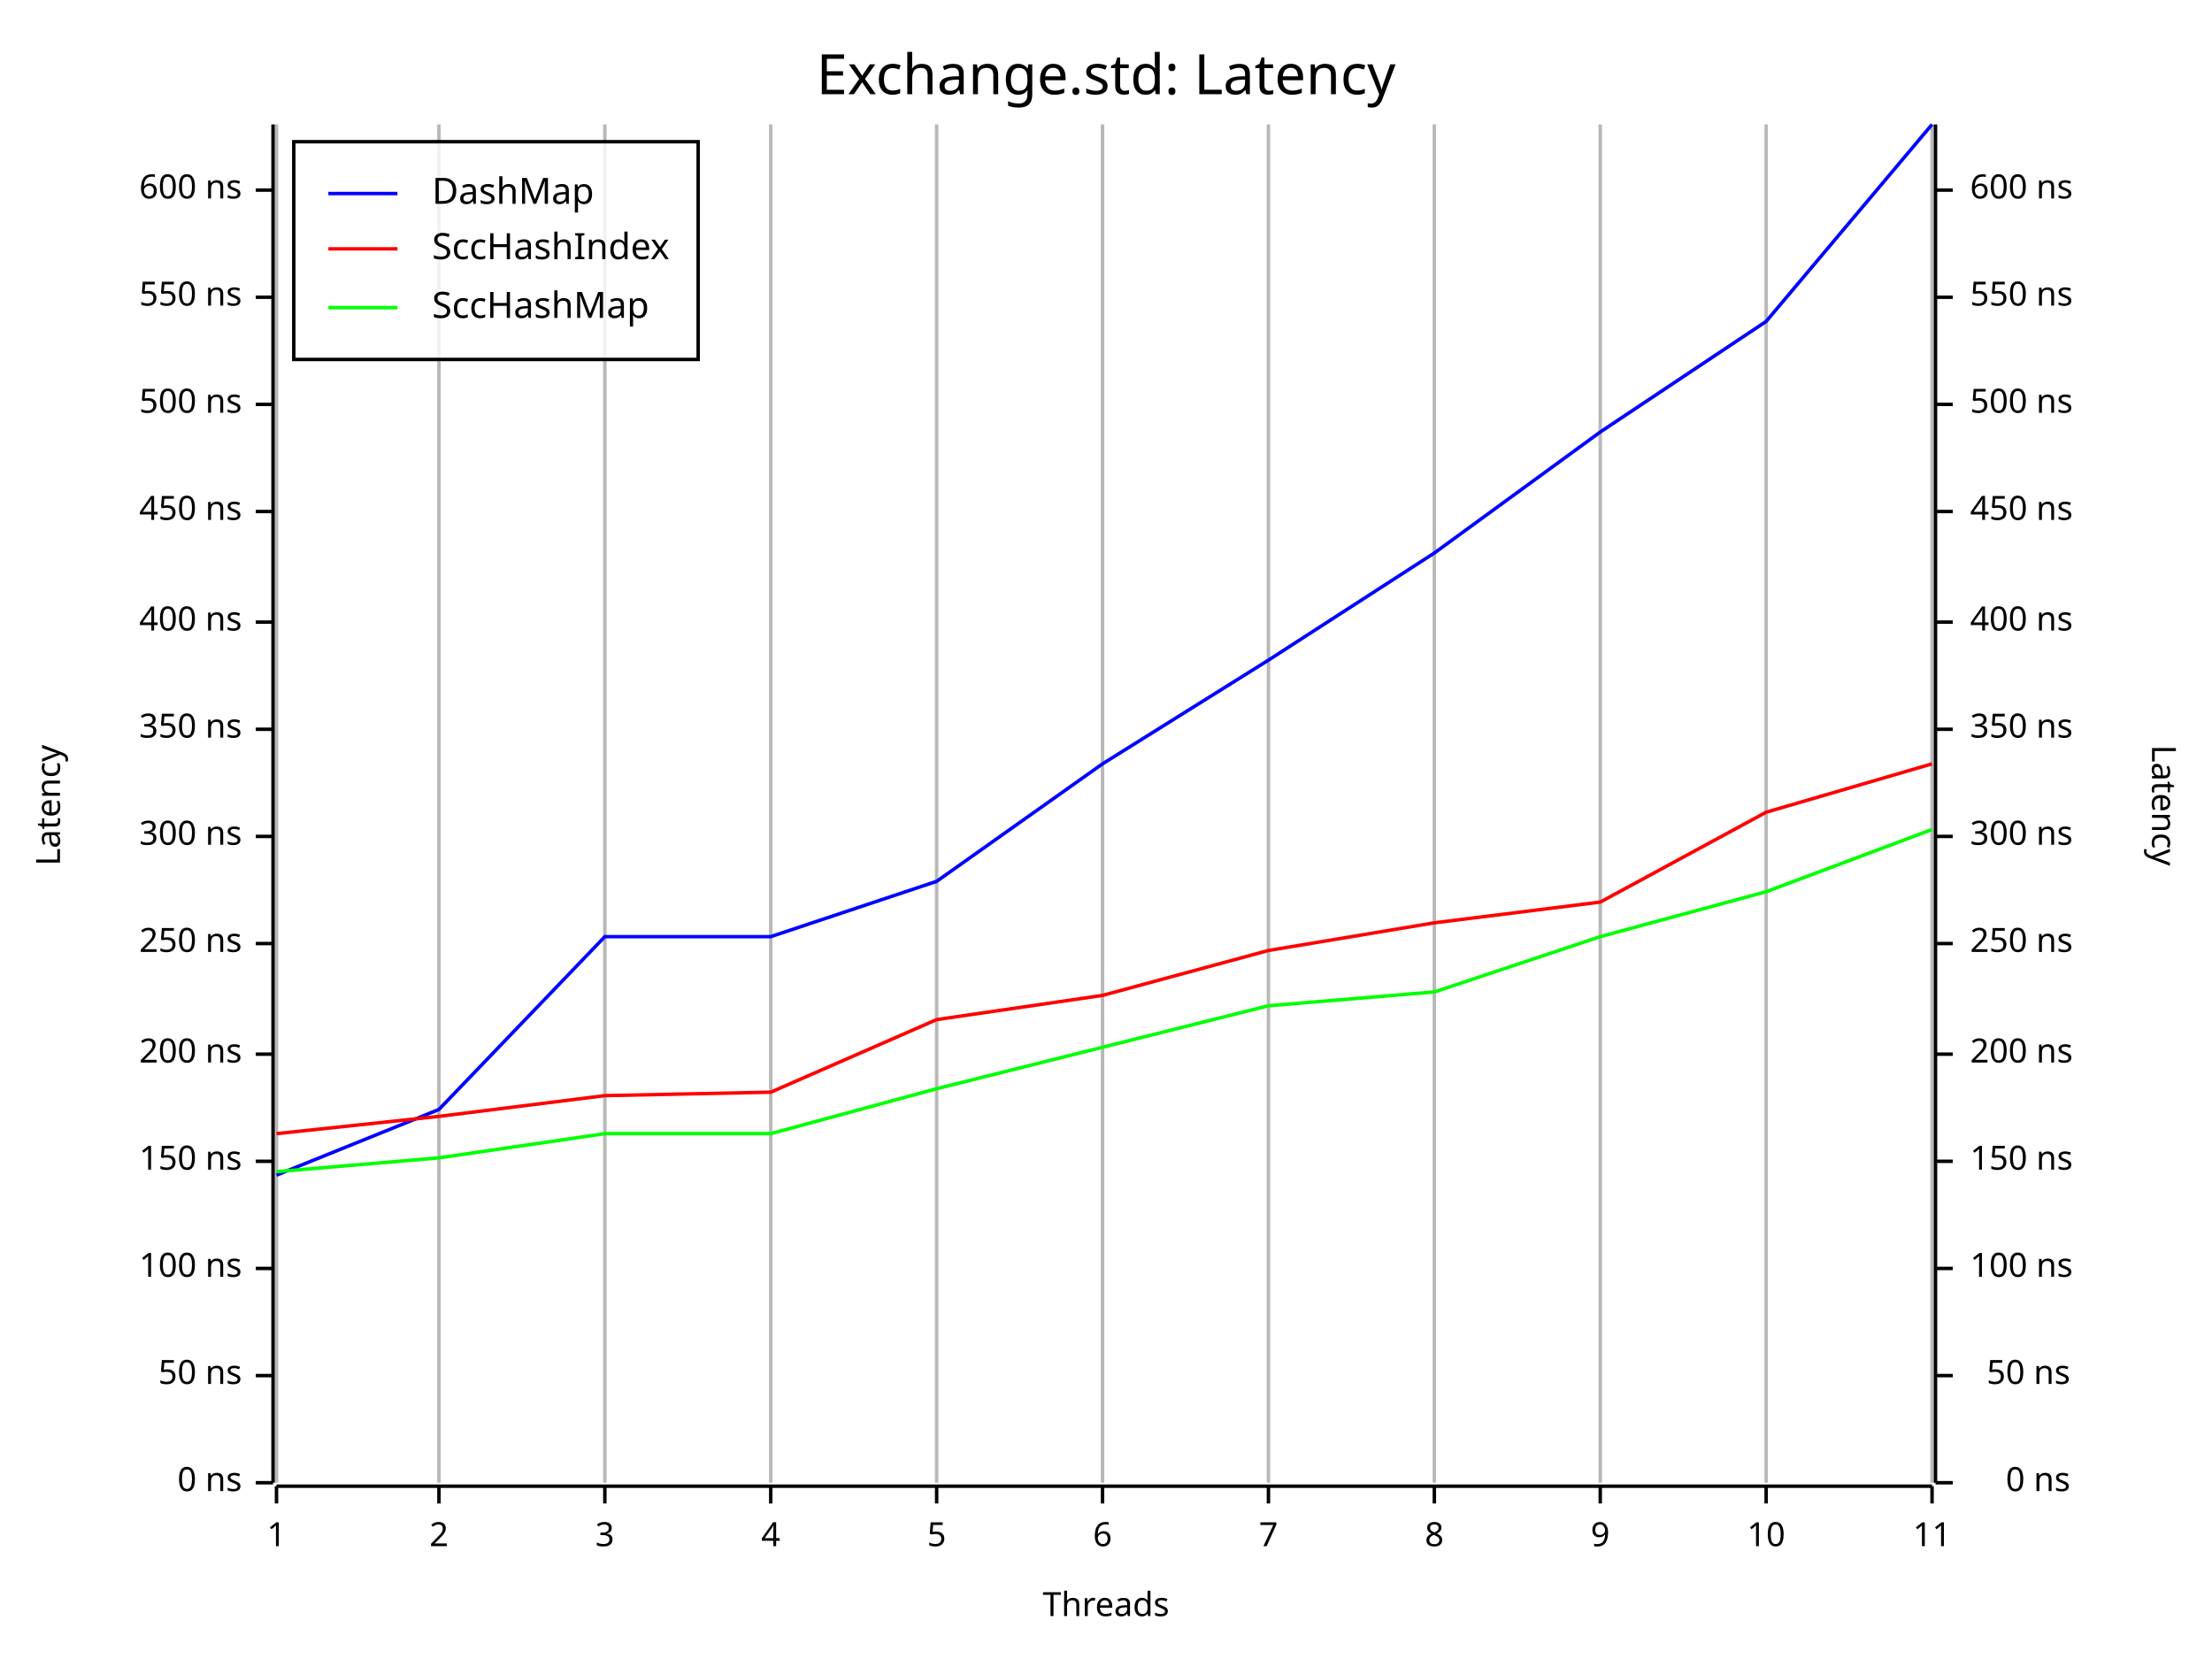
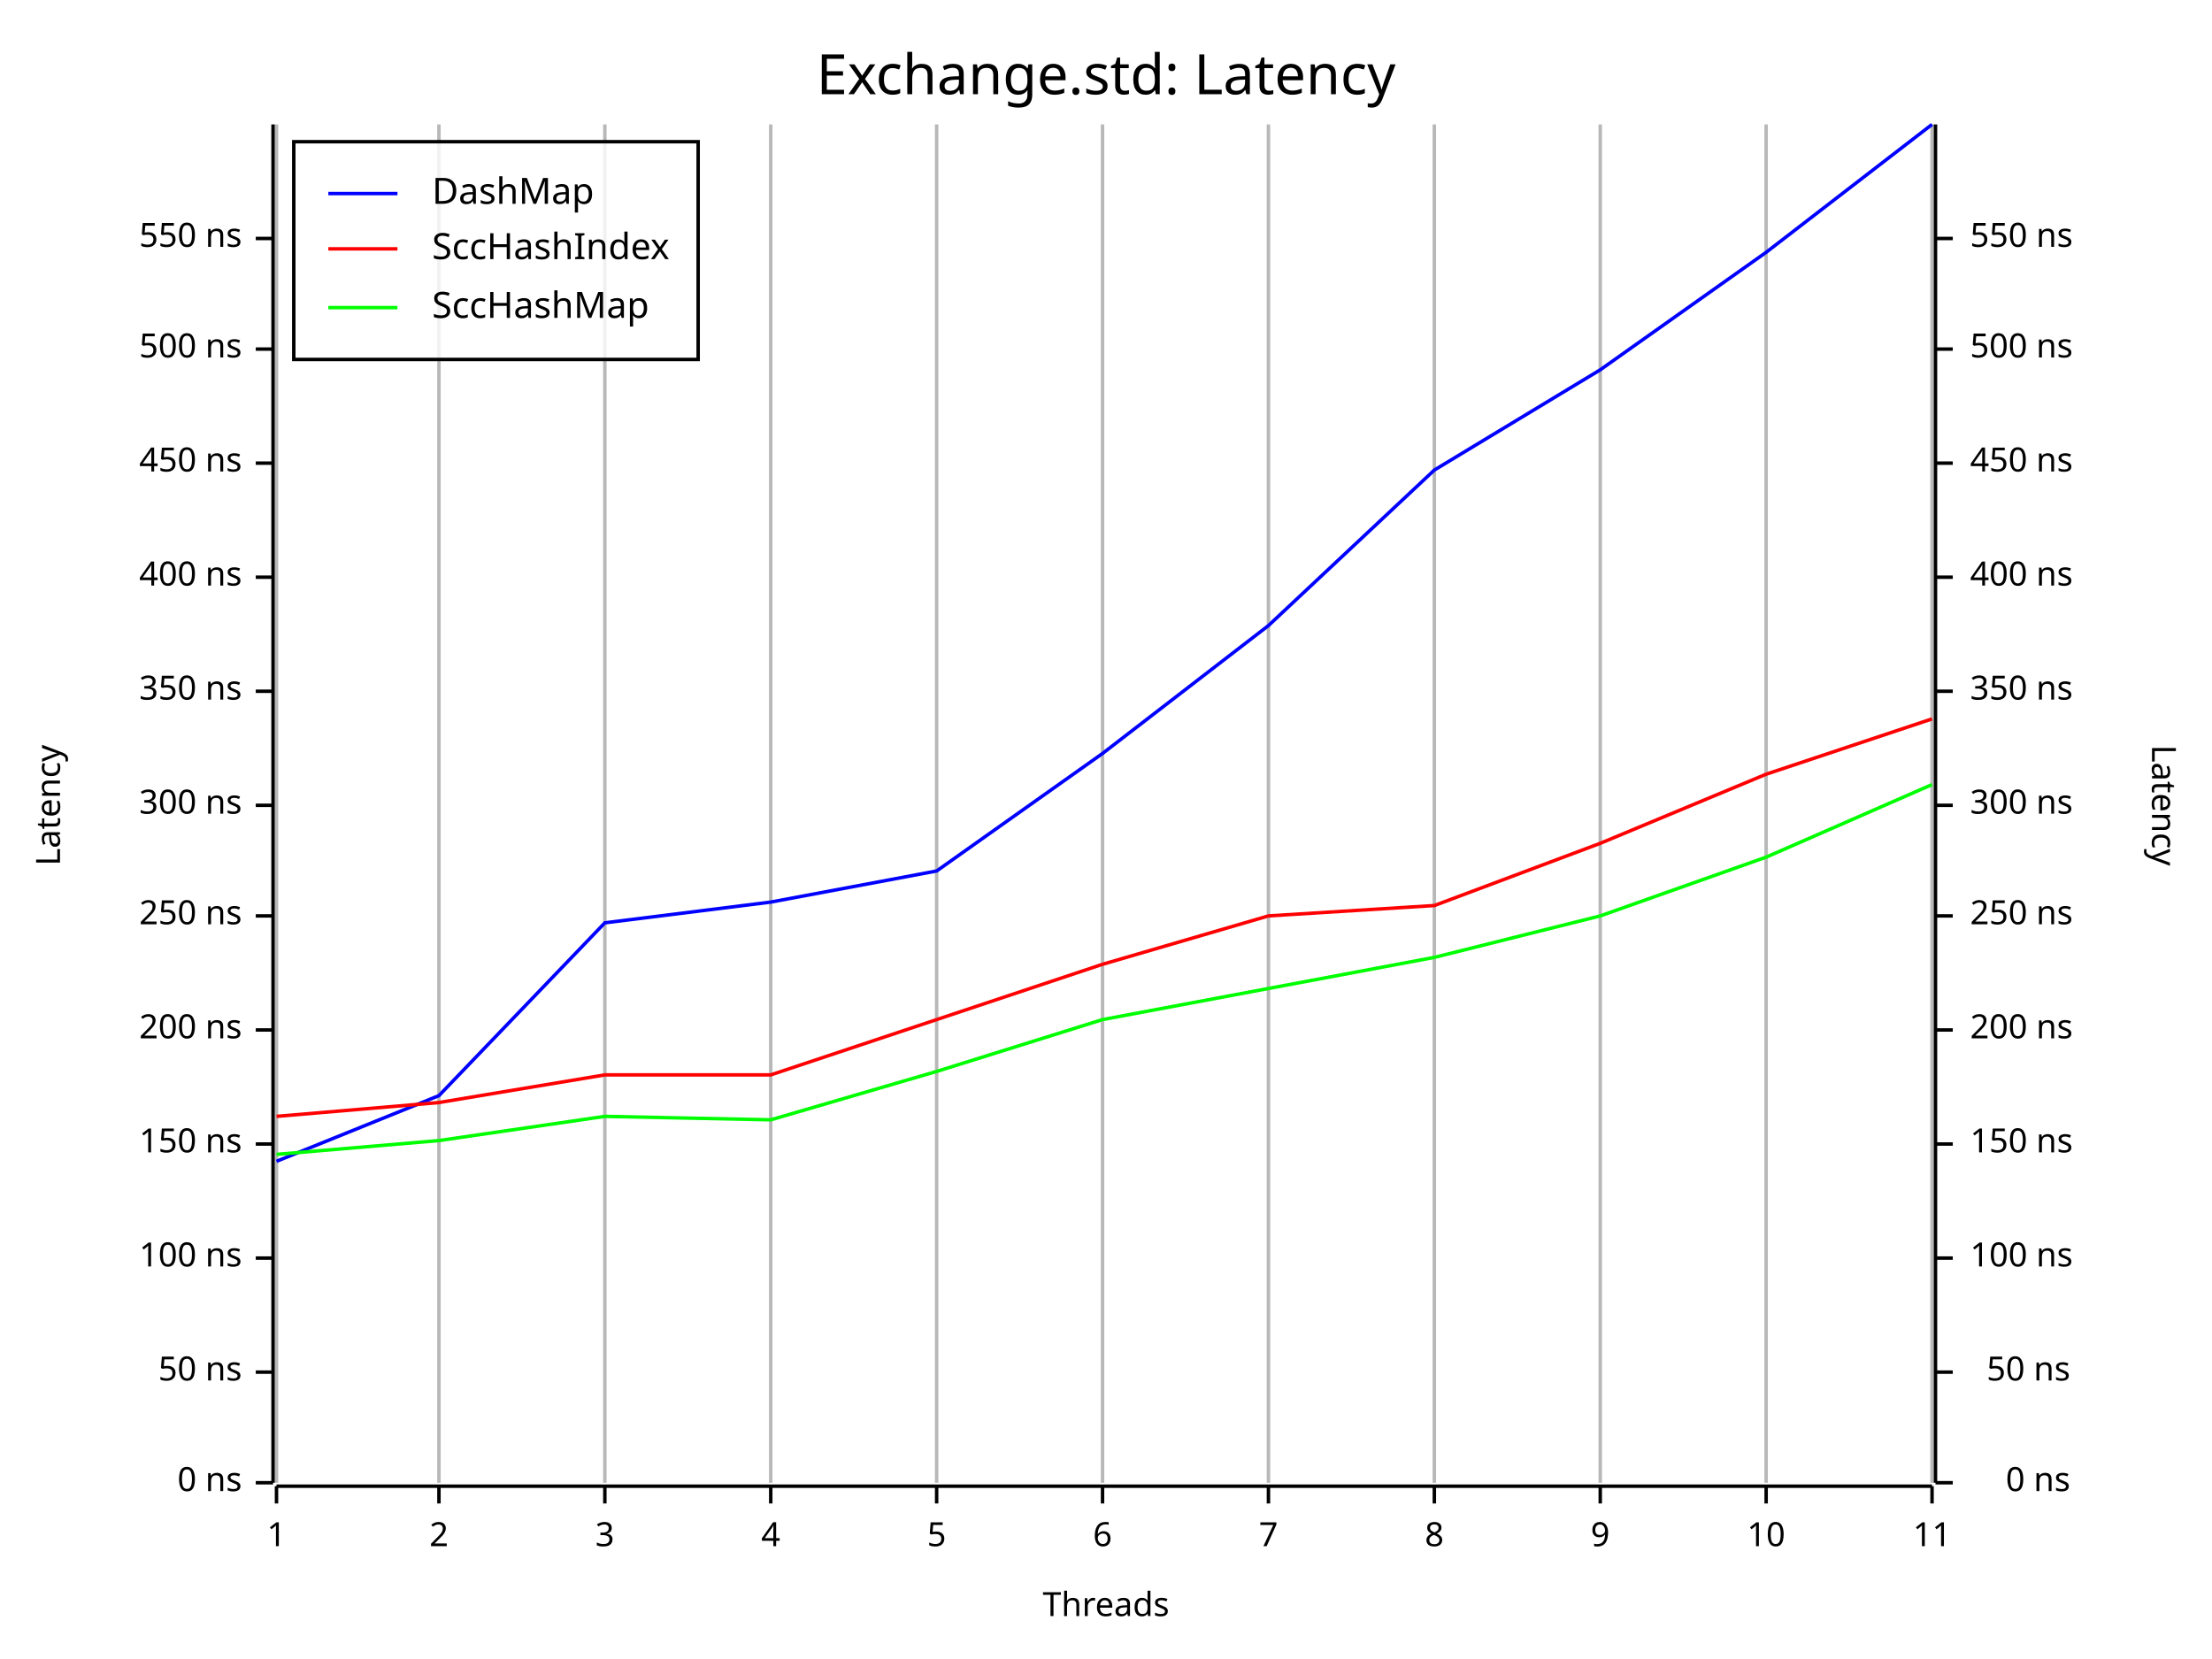
<svg xmlns="http://www.w3.org/2000/svg" width="640" height="480" viewBox="0 0 640 480">
  <rect x="0" y="0" width="640" height="480" opacity="1" fill="#FFFFFF" stroke="none" />
  <text x="320" y="15" dy="0.76em" text-anchor="middle" font-family="Fira Code" font-size="16.129" opacity="1" fill="#000000">
Exchange.std: Latency
</text>
  <line opacity="0.1" stroke="#000000" stroke-width="1" x1="80" y1="429" x2="80" y2="36" />
  <line opacity="0.1" stroke="#000000" stroke-width="1" x1="127" y1="429" x2="127" y2="36" />
  <line opacity="0.1" stroke="#000000" stroke-width="1" x1="175" y1="429" x2="175" y2="36" />
  <line opacity="0.1" stroke="#000000" stroke-width="1" x1="223" y1="429" x2="223" y2="36" />
  <line opacity="0.1" stroke="#000000" stroke-width="1" x1="271" y1="429" x2="271" y2="36" />
  <line opacity="0.1" stroke="#000000" stroke-width="1" x1="319" y1="429" x2="319" y2="36" />
  <line opacity="0.1" stroke="#000000" stroke-width="1" x1="367" y1="429" x2="367" y2="36" />
  <line opacity="0.1" stroke="#000000" stroke-width="1" x1="415" y1="429" x2="415" y2="36" />
  <line opacity="0.1" stroke="#000000" stroke-width="1" x1="463" y1="429" x2="463" y2="36" />
  <line opacity="0.1" stroke="#000000" stroke-width="1" x1="511" y1="429" x2="511" y2="36" />
  <line opacity="0.1" stroke="#000000" stroke-width="1" x1="559" y1="429" x2="559" y2="36" />
  <text x="10" y="233" dy="0.76em" text-anchor="middle" font-family="sans-serif" font-size="9.677" opacity="1" fill="#000000" transform="rotate(270, 10, 233)">
Latency
</text>
  <text x="320" y="470" dy="-0.5ex" text-anchor="middle" font-family="sans-serif" font-size="9.677" opacity="1" fill="#000000">
Threads
</text>
  <text x="630" y="233" dy="0.76em" text-anchor="middle" font-family="sans-serif" font-size="9.677" opacity="1" fill="#000000" transform="rotate(90, 630, 233)">
Latency
</text>
  <line opacity="0.2" stroke="#000000" stroke-width="1" x1="80" y1="429" x2="80" y2="36" />
  <line opacity="0.2" stroke="#000000" stroke-width="1" x1="127" y1="429" x2="127" y2="36" />
  <line opacity="0.2" stroke="#000000" stroke-width="1" x1="175" y1="429" x2="175" y2="36" />
  <line opacity="0.2" stroke="#000000" stroke-width="1" x1="223" y1="429" x2="223" y2="36" />
  <line opacity="0.2" stroke="#000000" stroke-width="1" x1="271" y1="429" x2="271" y2="36" />
  <line opacity="0.2" stroke="#000000" stroke-width="1" x1="319" y1="429" x2="319" y2="36" />
  <line opacity="0.2" stroke="#000000" stroke-width="1" x1="367" y1="429" x2="367" y2="36" />
  <line opacity="0.2" stroke="#000000" stroke-width="1" x1="415" y1="429" x2="415" y2="36" />
  <line opacity="0.2" stroke="#000000" stroke-width="1" x1="463" y1="429" x2="463" y2="36" />
  <line opacity="0.2" stroke="#000000" stroke-width="1" x1="511" y1="429" x2="511" y2="36" />
  <line opacity="0.2" stroke="#000000" stroke-width="1" x1="559" y1="429" x2="559" y2="36" />
  <polyline fill="none" opacity="1" stroke="#000000" stroke-width="1" points="79,36 79,429 " />
  <text x="70" y="429" dy="0.5ex" text-anchor="end" font-family="sans-serif" font-size="9.677" opacity="1" fill="#000000">
0 ns
</text>
  <polyline fill="none" opacity="1" stroke="#000000" stroke-width="1" points="74,429 79,429 " />
-   <text x="70" y="398" dy="0.5ex" text-anchor="end" font-family="sans-serif" font-size="9.677" opacity="1" fill="#000000">
+   <text x="70" y="397" dy="0.5ex" text-anchor="end" font-family="sans-serif" font-size="9.677" opacity="1" fill="#000000">
50 ns
</text>
-   <polyline fill="none" opacity="1" stroke="#000000" stroke-width="1" points="74,398 79,398 " />
-   <text x="70" y="367" dy="0.5ex" text-anchor="end" font-family="sans-serif" font-size="9.677" opacity="1" fill="#000000">
+   <polyline fill="none" opacity="1" stroke="#000000" stroke-width="1" points="74,397 79,397 " />
+   <text x="70" y="364" dy="0.5ex" text-anchor="end" font-family="sans-serif" font-size="9.677" opacity="1" fill="#000000">
100 ns
</text>
-   <polyline fill="none" opacity="1" stroke="#000000" stroke-width="1" points="74,367 79,367 " />
-   <text x="70" y="336" dy="0.5ex" text-anchor="end" font-family="sans-serif" font-size="9.677" opacity="1" fill="#000000">
+   <polyline fill="none" opacity="1" stroke="#000000" stroke-width="1" points="74,364 79,364 " />
+   <text x="70" y="331" dy="0.5ex" text-anchor="end" font-family="sans-serif" font-size="9.677" opacity="1" fill="#000000">
150 ns
</text>
-   <polyline fill="none" opacity="1" stroke="#000000" stroke-width="1" points="74,336 79,336 " />
-   <text x="70" y="305" dy="0.5ex" text-anchor="end" font-family="sans-serif" font-size="9.677" opacity="1" fill="#000000">
+   <polyline fill="none" opacity="1" stroke="#000000" stroke-width="1" points="74,331 79,331 " />
+   <text x="70" y="298" dy="0.5ex" text-anchor="end" font-family="sans-serif" font-size="9.677" opacity="1" fill="#000000">
200 ns
</text>
-   <polyline fill="none" opacity="1" stroke="#000000" stroke-width="1" points="74,305 79,305 " />
-   <text x="70" y="273" dy="0.5ex" text-anchor="end" font-family="sans-serif" font-size="9.677" opacity="1" fill="#000000">
+   <polyline fill="none" opacity="1" stroke="#000000" stroke-width="1" points="74,298 79,298 " />
+   <text x="70" y="265" dy="0.5ex" text-anchor="end" font-family="sans-serif" font-size="9.677" opacity="1" fill="#000000">
250 ns
</text>
-   <polyline fill="none" opacity="1" stroke="#000000" stroke-width="1" points="74,273 79,273 " />
-   <text x="70" y="242" dy="0.5ex" text-anchor="end" font-family="sans-serif" font-size="9.677" opacity="1" fill="#000000">
+   <polyline fill="none" opacity="1" stroke="#000000" stroke-width="1" points="74,265 79,265 " />
+   <text x="70" y="233" dy="0.5ex" text-anchor="end" font-family="sans-serif" font-size="9.677" opacity="1" fill="#000000">
300 ns
</text>
-   <polyline fill="none" opacity="1" stroke="#000000" stroke-width="1" points="74,242 79,242 " />
-   <text x="70" y="211" dy="0.5ex" text-anchor="end" font-family="sans-serif" font-size="9.677" opacity="1" fill="#000000">
+   <polyline fill="none" opacity="1" stroke="#000000" stroke-width="1" points="74,233 79,233 " />
+   <text x="70" y="200" dy="0.5ex" text-anchor="end" font-family="sans-serif" font-size="9.677" opacity="1" fill="#000000">
350 ns
</text>
-   <polyline fill="none" opacity="1" stroke="#000000" stroke-width="1" points="74,211 79,211 " />
-   <text x="70" y="180" dy="0.5ex" text-anchor="end" font-family="sans-serif" font-size="9.677" opacity="1" fill="#000000">
+   <polyline fill="none" opacity="1" stroke="#000000" stroke-width="1" points="74,200 79,200 " />
+   <text x="70" y="167" dy="0.5ex" text-anchor="end" font-family="sans-serif" font-size="9.677" opacity="1" fill="#000000">
400 ns
</text>
-   <polyline fill="none" opacity="1" stroke="#000000" stroke-width="1" points="74,180 79,180 " />
-   <text x="70" y="148" dy="0.5ex" text-anchor="end" font-family="sans-serif" font-size="9.677" opacity="1" fill="#000000">
+   <polyline fill="none" opacity="1" stroke="#000000" stroke-width="1" points="74,167 79,167 " />
+   <text x="70" y="134" dy="0.5ex" text-anchor="end" font-family="sans-serif" font-size="9.677" opacity="1" fill="#000000">
450 ns
</text>
-   <polyline fill="none" opacity="1" stroke="#000000" stroke-width="1" points="74,148 79,148 " />
-   <text x="70" y="117" dy="0.5ex" text-anchor="end" font-family="sans-serif" font-size="9.677" opacity="1" fill="#000000">
+   <polyline fill="none" opacity="1" stroke="#000000" stroke-width="1" points="74,134 79,134 " />
+   <text x="70" y="101" dy="0.5ex" text-anchor="end" font-family="sans-serif" font-size="9.677" opacity="1" fill="#000000">
500 ns
</text>
-   <polyline fill="none" opacity="1" stroke="#000000" stroke-width="1" points="74,117 79,117 " />
-   <text x="70" y="86" dy="0.5ex" text-anchor="end" font-family="sans-serif" font-size="9.677" opacity="1" fill="#000000">
+   <polyline fill="none" opacity="1" stroke="#000000" stroke-width="1" points="74,101 79,101 " />
+   <text x="70" y="69" dy="0.5ex" text-anchor="end" font-family="sans-serif" font-size="9.677" opacity="1" fill="#000000">
550 ns
</text>
-   <polyline fill="none" opacity="1" stroke="#000000" stroke-width="1" points="74,86 79,86 " />
-   <text x="70" y="55" dy="0.5ex" text-anchor="end" font-family="sans-serif" font-size="9.677" opacity="1" fill="#000000">
- 600 ns
- </text>
-   <polyline fill="none" opacity="1" stroke="#000000" stroke-width="1" points="74,55 79,55 " />
+   <polyline fill="none" opacity="1" stroke="#000000" stroke-width="1" points="74,69 79,69 " />
  <polyline fill="none" opacity="1" stroke="#000000" stroke-width="1" points="80,430 559,430 " />
  <text x="80" y="440" dy="0.76em" text-anchor="middle" font-family="sans-serif" font-size="9.677" opacity="1" fill="#000000">
1
</text>
  <polyline fill="none" opacity="1" stroke="#000000" stroke-width="1" points="80,430 80,435 " />
  <text x="127" y="440" dy="0.76em" text-anchor="middle" font-family="sans-serif" font-size="9.677" opacity="1" fill="#000000">
2
</text>
  <polyline fill="none" opacity="1" stroke="#000000" stroke-width="1" points="127,430 127,435 " />
  <text x="175" y="440" dy="0.76em" text-anchor="middle" font-family="sans-serif" font-size="9.677" opacity="1" fill="#000000">
3
</text>
  <polyline fill="none" opacity="1" stroke="#000000" stroke-width="1" points="175,430 175,435 " />
  <text x="223" y="440" dy="0.76em" text-anchor="middle" font-family="sans-serif" font-size="9.677" opacity="1" fill="#000000">
4
</text>
  <polyline fill="none" opacity="1" stroke="#000000" stroke-width="1" points="223,430 223,435 " />
  <text x="271" y="440" dy="0.76em" text-anchor="middle" font-family="sans-serif" font-size="9.677" opacity="1" fill="#000000">
5
</text>
  <polyline fill="none" opacity="1" stroke="#000000" stroke-width="1" points="271,430 271,435 " />
  <text x="319" y="440" dy="0.76em" text-anchor="middle" font-family="sans-serif" font-size="9.677" opacity="1" fill="#000000">
6
</text>
  <polyline fill="none" opacity="1" stroke="#000000" stroke-width="1" points="319,430 319,435 " />
  <text x="367" y="440" dy="0.76em" text-anchor="middle" font-family="sans-serif" font-size="9.677" opacity="1" fill="#000000">
7
</text>
  <polyline fill="none" opacity="1" stroke="#000000" stroke-width="1" points="367,430 367,435 " />
  <text x="415" y="440" dy="0.76em" text-anchor="middle" font-family="sans-serif" font-size="9.677" opacity="1" fill="#000000">
8
</text>
  <polyline fill="none" opacity="1" stroke="#000000" stroke-width="1" points="415,430 415,435 " />
  <text x="463" y="440" dy="0.76em" text-anchor="middle" font-family="sans-serif" font-size="9.677" opacity="1" fill="#000000">
9
</text>
  <polyline fill="none" opacity="1" stroke="#000000" stroke-width="1" points="463,430 463,435 " />
  <text x="511" y="440" dy="0.76em" text-anchor="middle" font-family="sans-serif" font-size="9.677" opacity="1" fill="#000000">
10
</text>
  <polyline fill="none" opacity="1" stroke="#000000" stroke-width="1" points="511,430 511,435 " />
  <text x="559" y="440" dy="0.76em" text-anchor="middle" font-family="sans-serif" font-size="9.677" opacity="1" fill="#000000">
11
</text>
  <polyline fill="none" opacity="1" stroke="#000000" stroke-width="1" points="559,430 559,435 " />
  <polyline fill="none" opacity="1" stroke="#000000" stroke-width="1" points="560,36 560,429 " />
  <text x="599" y="429" dy="0.5ex" text-anchor="end" font-family="sans-serif" font-size="9.677" opacity="1" fill="#000000">
0 ns
</text>
  <polyline fill="none" opacity="1" stroke="#000000" stroke-width="1" points="560,429 565,429 " />
-   <text x="599" y="398" dy="0.5ex" text-anchor="end" font-family="sans-serif" font-size="9.677" opacity="1" fill="#000000">
+   <text x="599" y="397" dy="0.5ex" text-anchor="end" font-family="sans-serif" font-size="9.677" opacity="1" fill="#000000">
50 ns
</text>
-   <polyline fill="none" opacity="1" stroke="#000000" stroke-width="1" points="560,398 565,398 " />
-   <text x="570" y="367" dy="0.5ex" text-anchor="start" font-family="sans-serif" font-size="9.677" opacity="1" fill="#000000">
+   <polyline fill="none" opacity="1" stroke="#000000" stroke-width="1" points="560,397 565,397 " />
+   <text x="570" y="364" dy="0.5ex" text-anchor="start" font-family="sans-serif" font-size="9.677" opacity="1" fill="#000000">
100 ns
</text>
-   <polyline fill="none" opacity="1" stroke="#000000" stroke-width="1" points="560,367 565,367 " />
-   <text x="570" y="336" dy="0.5ex" text-anchor="start" font-family="sans-serif" font-size="9.677" opacity="1" fill="#000000">
+   <polyline fill="none" opacity="1" stroke="#000000" stroke-width="1" points="560,364 565,364 " />
+   <text x="570" y="331" dy="0.5ex" text-anchor="start" font-family="sans-serif" font-size="9.677" opacity="1" fill="#000000">
150 ns
</text>
-   <polyline fill="none" opacity="1" stroke="#000000" stroke-width="1" points="560,336 565,336 " />
-   <text x="570" y="305" dy="0.5ex" text-anchor="start" font-family="sans-serif" font-size="9.677" opacity="1" fill="#000000">
+   <polyline fill="none" opacity="1" stroke="#000000" stroke-width="1" points="560,331 565,331 " />
+   <text x="570" y="298" dy="0.5ex" text-anchor="start" font-family="sans-serif" font-size="9.677" opacity="1" fill="#000000">
200 ns
</text>
-   <polyline fill="none" opacity="1" stroke="#000000" stroke-width="1" points="560,305 565,305 " />
-   <text x="570" y="273" dy="0.5ex" text-anchor="start" font-family="sans-serif" font-size="9.677" opacity="1" fill="#000000">
+   <polyline fill="none" opacity="1" stroke="#000000" stroke-width="1" points="560,298 565,298 " />
+   <text x="570" y="265" dy="0.5ex" text-anchor="start" font-family="sans-serif" font-size="9.677" opacity="1" fill="#000000">
250 ns
</text>
-   <polyline fill="none" opacity="1" stroke="#000000" stroke-width="1" points="560,273 565,273 " />
-   <text x="570" y="242" dy="0.5ex" text-anchor="start" font-family="sans-serif" font-size="9.677" opacity="1" fill="#000000">
+   <polyline fill="none" opacity="1" stroke="#000000" stroke-width="1" points="560,265 565,265 " />
+   <text x="570" y="233" dy="0.5ex" text-anchor="start" font-family="sans-serif" font-size="9.677" opacity="1" fill="#000000">
300 ns
</text>
-   <polyline fill="none" opacity="1" stroke="#000000" stroke-width="1" points="560,242 565,242 " />
-   <text x="570" y="211" dy="0.5ex" text-anchor="start" font-family="sans-serif" font-size="9.677" opacity="1" fill="#000000">
+   <polyline fill="none" opacity="1" stroke="#000000" stroke-width="1" points="560,233 565,233 " />
+   <text x="570" y="200" dy="0.5ex" text-anchor="start" font-family="sans-serif" font-size="9.677" opacity="1" fill="#000000">
350 ns
</text>
-   <polyline fill="none" opacity="1" stroke="#000000" stroke-width="1" points="560,211 565,211 " />
-   <text x="570" y="180" dy="0.5ex" text-anchor="start" font-family="sans-serif" font-size="9.677" opacity="1" fill="#000000">
+   <polyline fill="none" opacity="1" stroke="#000000" stroke-width="1" points="560,200 565,200 " />
+   <text x="570" y="167" dy="0.5ex" text-anchor="start" font-family="sans-serif" font-size="9.677" opacity="1" fill="#000000">
400 ns
</text>
-   <polyline fill="none" opacity="1" stroke="#000000" stroke-width="1" points="560,180 565,180 " />
-   <text x="570" y="148" dy="0.5ex" text-anchor="start" font-family="sans-serif" font-size="9.677" opacity="1" fill="#000000">
+   <polyline fill="none" opacity="1" stroke="#000000" stroke-width="1" points="560,167 565,167 " />
+   <text x="570" y="134" dy="0.5ex" text-anchor="start" font-family="sans-serif" font-size="9.677" opacity="1" fill="#000000">
450 ns
</text>
-   <polyline fill="none" opacity="1" stroke="#000000" stroke-width="1" points="560,148 565,148 " />
-   <text x="570" y="117" dy="0.5ex" text-anchor="start" font-family="sans-serif" font-size="9.677" opacity="1" fill="#000000">
+   <polyline fill="none" opacity="1" stroke="#000000" stroke-width="1" points="560,134 565,134 " />
+   <text x="570" y="101" dy="0.5ex" text-anchor="start" font-family="sans-serif" font-size="9.677" opacity="1" fill="#000000">
500 ns
</text>
-   <polyline fill="none" opacity="1" stroke="#000000" stroke-width="1" points="560,117 565,117 " />
-   <text x="570" y="86" dy="0.5ex" text-anchor="start" font-family="sans-serif" font-size="9.677" opacity="1" fill="#000000">
+   <polyline fill="none" opacity="1" stroke="#000000" stroke-width="1" points="560,101 565,101 " />
+   <text x="570" y="69" dy="0.5ex" text-anchor="start" font-family="sans-serif" font-size="9.677" opacity="1" fill="#000000">
550 ns
</text>
-   <polyline fill="none" opacity="1" stroke="#000000" stroke-width="1" points="560,86 565,86 " />
-   <text x="570" y="55" dy="0.5ex" text-anchor="start" font-family="sans-serif" font-size="9.677" opacity="1" fill="#000000">
- 600 ns
- </text>
-   <polyline fill="none" opacity="1" stroke="#000000" stroke-width="1" points="560,55 565,55 " />
-   <polyline fill="none" opacity="1" stroke="#0000FF" stroke-width="1" points="80,340 127,321 175,271 223,271 271,255 319,221 367,191 415,160 463,125 511,93 559,36 " />
-   <polyline fill="none" opacity="1" stroke="#FF0000" stroke-width="1" points="80,328 127,323 175,317 223,316 271,295 319,288 367,275 415,267 463,261 511,235 559,221 " />
-   <polyline fill="none" opacity="1" stroke="#00FF00" stroke-width="1" points="80,339 127,335 175,328 223,328 271,315 319,303 367,291 415,287 463,271 511,258 559,240 " />
+   <polyline fill="none" opacity="1" stroke="#000000" stroke-width="1" points="560,69 565,69 " />
+   <polyline fill="none" opacity="1" stroke="#0000FF" stroke-width="1" points="80,336 127,317 175,267 223,261 271,252 319,218 367,181 415,136 463,107 511,73 559,36 " />
+   <polyline fill="none" opacity="1" stroke="#FF0000" stroke-width="1" points="80,323 127,319 175,311 223,311 271,295 319,279 367,265 415,262 463,244 511,224 559,208 " />
+   <polyline fill="none" opacity="1" stroke="#00FF00" stroke-width="1" points="80,334 127,330 175,323 223,324 271,310 319,295 367,286 415,277 463,265 511,248 559,227 " />
  <rect x="85" y="41" width="117" height="63" opacity="0.8" fill="#FFFFFF" stroke="none" />
  <rect x="85" y="41" width="117" height="63" opacity="1" fill="none" stroke="#000000" />
  <text x="125" y="51" dy="0.76em" text-anchor="start" font-family="Fira Code" font-size="10.484" opacity="1" fill="#000000">
DashMap
</text>
  <text x="125" y="67" dy="0.76em" text-anchor="start" font-family="Fira Code" font-size="10.484" opacity="1" fill="#000000">
SccHashIndex
</text>
  <text x="125" y="84" dy="0.76em" text-anchor="start" font-family="Fira Code" font-size="10.484" opacity="1" fill="#000000">
SccHashMap
</text>
  <polyline fill="none" opacity="1" stroke="#0000FF" stroke-width="1" points="95,56 115,56 " />
  <polyline fill="none" opacity="1" stroke="#FF0000" stroke-width="1" points="95,72 115,72 " />
  <polyline fill="none" opacity="1" stroke="#00FF00" stroke-width="1" points="95,89 115,89 " />
</svg>
